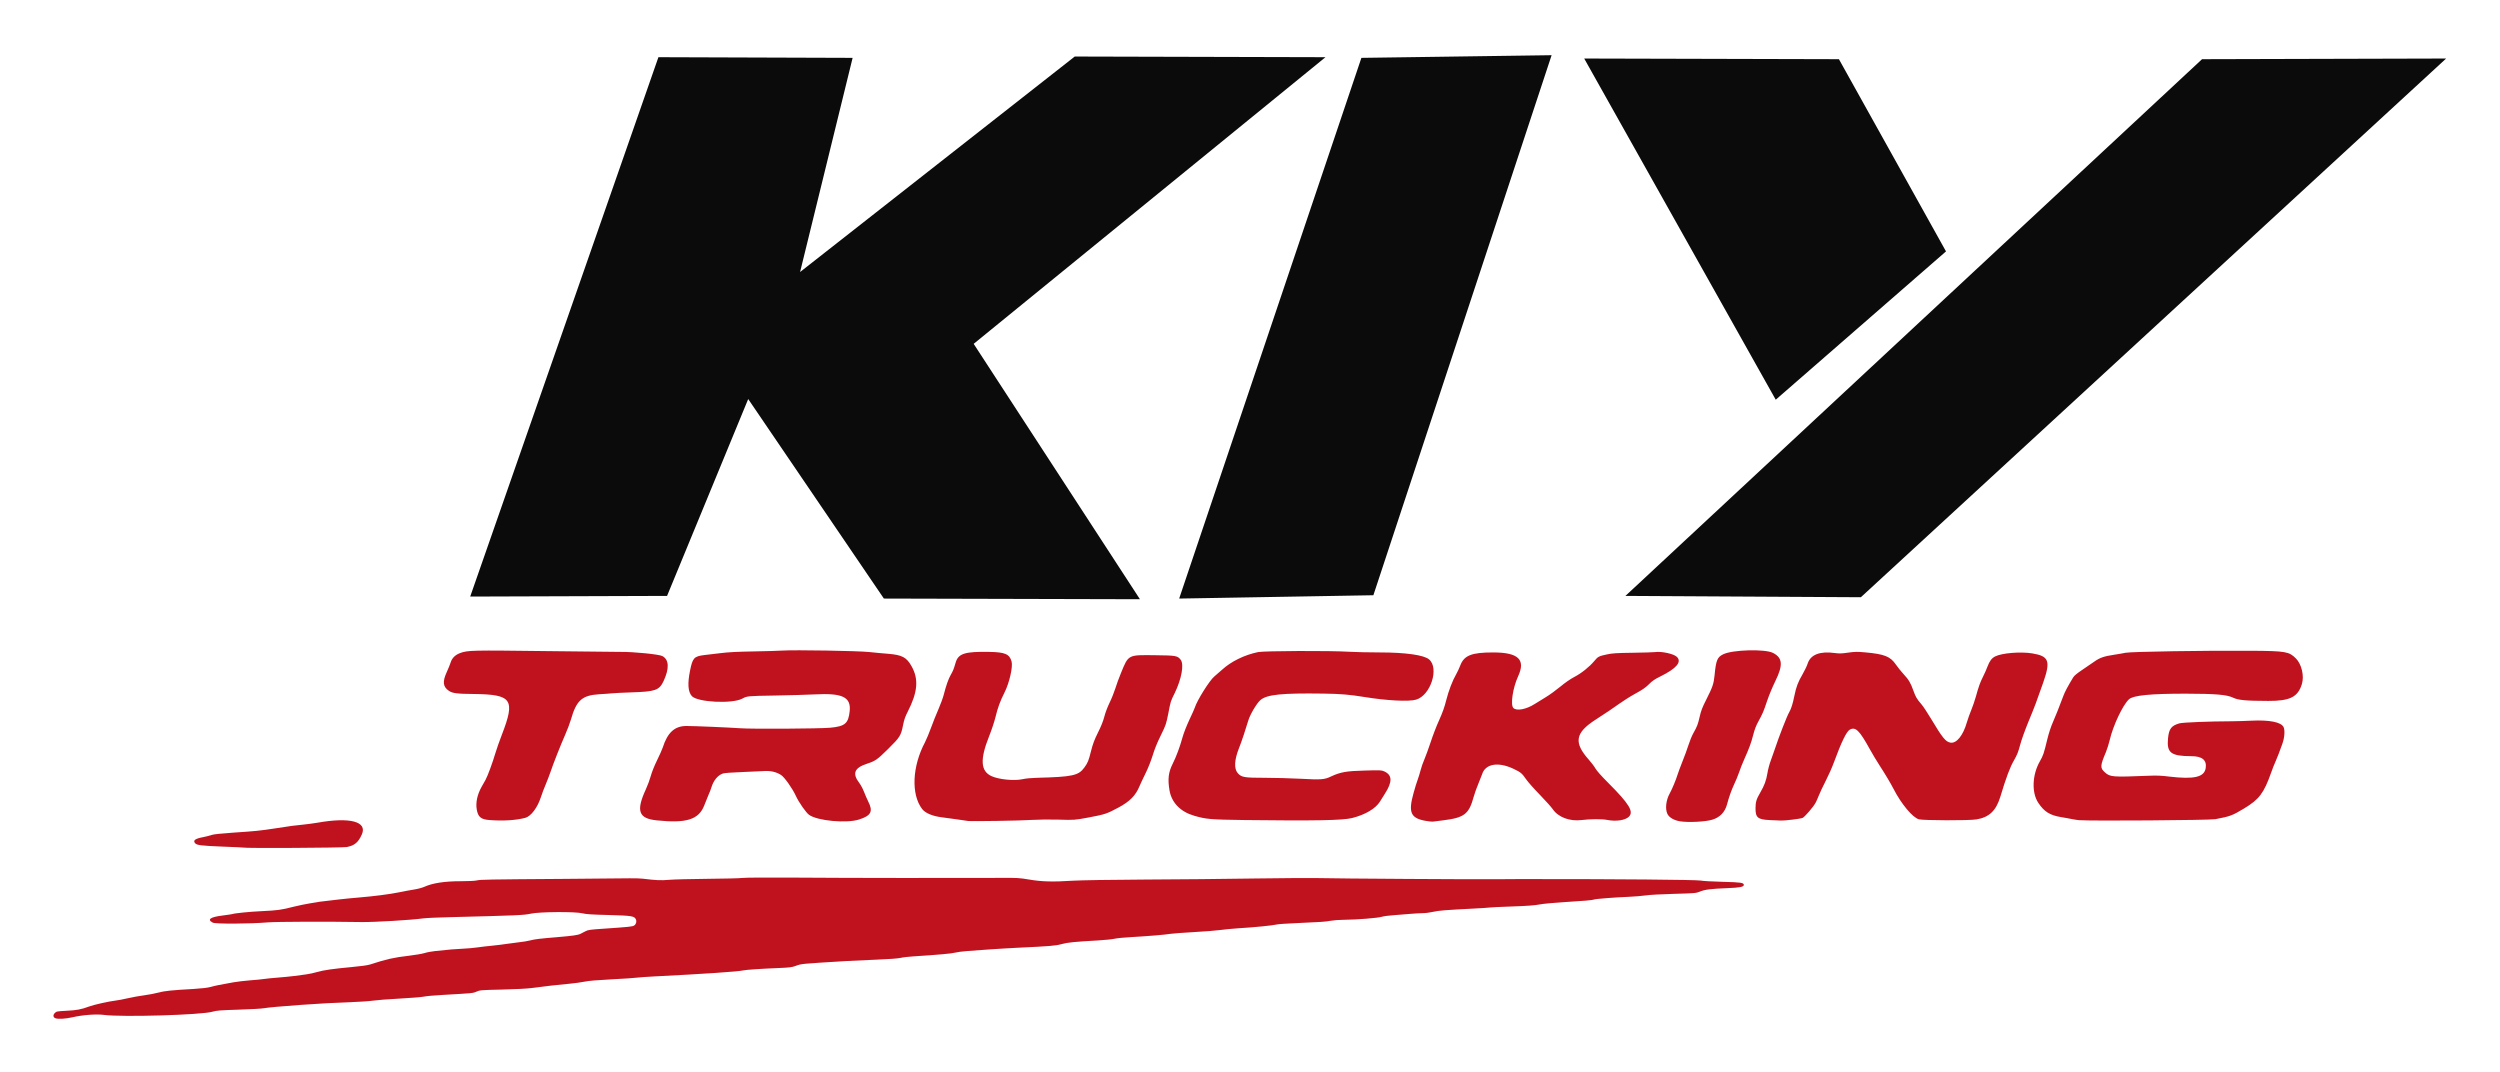
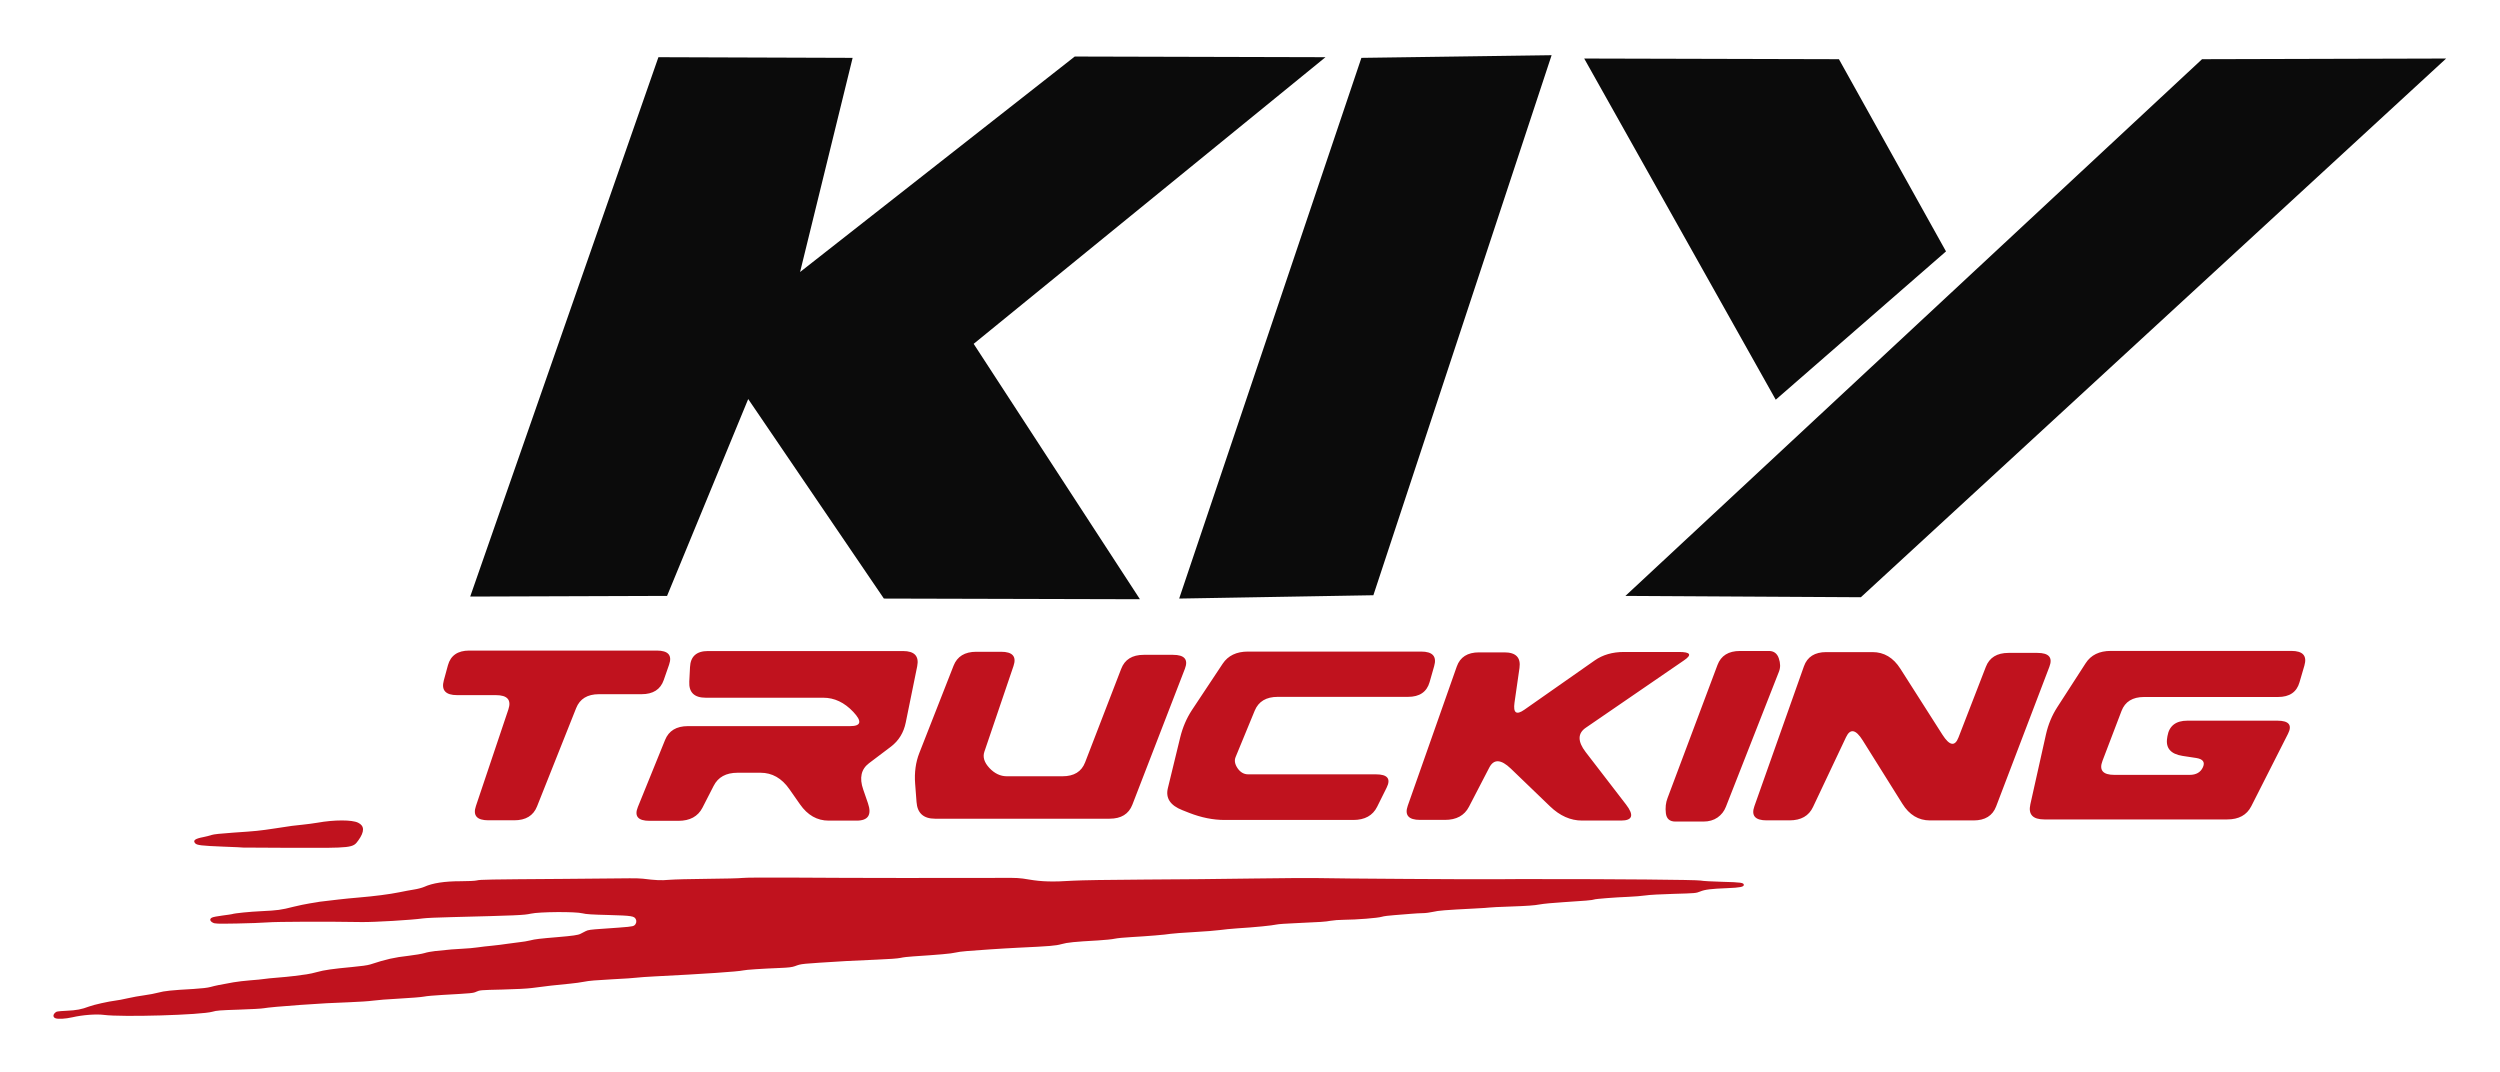
<svg xmlns="http://www.w3.org/2000/svg" viewBox="403 104 3759 1611" width="3759" height="1611">
  <g id="kiy">
    <path fill="#0B0B0B" fill-rule="evenodd" d="M2785.0,192.0L3073.0,705.0L3329.0,482.0L3168.0,193.0ZM4081.0,192.0L3714.0,193.0L2847.0,1000.0L3201.0,1002.0ZM2736.0,187.0L2450.0,191.0L2176.0,1004.0L2468.0,999.0ZM2396.0,190.0L2019.0,189.0L1606.0,513.0L1685.0,191.0L1393.0,190.0L1110.0,1001.0L1406.0,1000.0L1528.0,704.0L1732.0,1004.0L2117.0,1005.0L1867.0,621.0Z" />
  </g>
  <g id="trucking">
-     <path fill="#C0121E" fill-rule="evenodd" d="M486.3,1635.0C482.8,1633.6 482.4,1630.2 485.4,1627.2C487.8,1624.7 488.6,1624.6 502.9,1623.8C518.2,1623.1 525.4,1621.7 536.9,1617.4C543.9,1614.7 566.6,1609.7 576.5,1608.5C579.8,1608.2 588.1,1606.6 595.0,1605.0C601.9,1603.4 613.1,1601.4 620.0,1600.5C626.9,1599.6 636.3,1597.8 641.0,1596.5C649.8,1594.0 661.5,1592.8 694.0,1591.0C706.6,1590.2 714.9,1589.3 720.0,1587.9C727.3,1585.9 731.8,1585.0 754.0,1581.0C759.8,1580.0 771.2,1578.6 779.5,1578.0C787.8,1577.4 797.0,1576.5 800.0,1576.0C803.0,1575.5 811.9,1574.6 819.8,1574.0C827.7,1573.4 839.2,1572.3 845.3,1571.5C851.5,1570.6 859.9,1569.5 864.0,1569.0C868.1,1568.4 875.3,1566.9 880.0,1565.5C890.0,1562.6 903.6,1560.7 932.5,1558.0C945.8,1556.8 955.7,1555.4 959.5,1554.2C984.0,1546.2 995.5,1543.6 1017.5,1541.1C1026.8,1540.0 1037.5,1538.2 1041.1,1537.1C1044.7,1535.9 1052.0,1534.6 1057.3,1534.0C1080.1,1531.6 1086.2,1531.1 1098.5,1530.5C1105.7,1530.2 1115.8,1529.3 1121.0,1528.5C1126.2,1527.7 1135.9,1526.6 1142.5,1526.0C1149.1,1525.4 1159.9,1524.0 1166.5,1523.0C1173.1,1522.0 1181.7,1520.9 1185.5,1520.5C1189.3,1520.2 1196.0,1519.0 1200.2,1518.0C1207.4,1516.1 1214.6,1515.3 1242.0,1513.0C1264.2,1511.1 1272.2,1510.0 1275.8,1508.1C1277.8,1507.1 1281.4,1505.2 1283.6,1504.1C1287.1,1502.2 1291.0,1501.7 1309.1,1500.5C1349.5,1497.7 1353.9,1497.3 1356.5,1495.6C1359.5,1493.6 1360.6,1489.7 1359.1,1486.4C1356.8,1481.3 1353.2,1480.8 1318.0,1479.8C1292.8,1479.2 1284.0,1478.6 1279.0,1477.3C1268.4,1474.5 1214.0,1474.9 1201.0,1477.8C1191.0,1480.1 1180.1,1480.5 1081.6,1483.0C1062.4,1483.4 1043.3,1484.3 1039.1,1484.9C1022.5,1487.3 965.6,1490.7 946.5,1490.4C895.2,1489.5 818.5,1489.8 805.5,1490.9C777.8,1493.2 727.0,1493.4 723.0,1491.3C714.0,1486.6 718.9,1482.9 737.5,1480.6C744.7,1479.7 751.1,1478.7 751.8,1478.5C755.7,1477.1 779.0,1474.8 796.6,1474.0C820.0,1472.9 825.7,1472.2 844.3,1467.4C851.9,1465.5 862.7,1463.3 868.3,1462.4C873.9,1461.6 879.2,1460.7 880.0,1460.5C880.8,1460.2 885.3,1459.6 890.0,1459.1C894.7,1458.5 904.6,1457.4 912.0,1456.5C919.4,1455.6 933.1,1454.3 942.5,1453.5C965.3,1451.6 988.9,1448.6 1003.5,1445.6C1010.1,1444.2 1020.0,1442.4 1025.5,1441.5C1030.9,1440.7 1037.9,1438.8 1040.8,1437.5C1053.3,1431.8 1071.2,1429.0 1096.0,1429.0C1106.9,1429.0 1117.5,1428.5 1120.0,1427.8C1125.2,1426.5 1135.7,1426.3 1251.0,1425.5C1298.0,1425.1 1342.3,1424.7 1349.5,1424.6C1356.7,1424.5 1365.7,1424.7 1369.5,1425.2C1389.1,1427.6 1396.9,1428.0 1409.0,1426.9C1415.9,1426.3 1442.0,1425.6 1467.0,1425.4C1492.0,1425.2 1515.4,1424.6 1519.0,1424.1C1523.0,1423.5 1555.9,1423.3 1603.5,1423.6C1676.0,1424.2 1848.6,1424.3 1908.5,1424.0C1932.6,1423.8 1935.6,1424.0 1950.5,1426.5C1969.4,1429.7 1985.9,1430.2 2016.5,1428.2C2028.7,1427.5 2070.7,1426.8 2124.5,1426.5C2172.9,1426.3 2247.1,1425.6 2289.5,1424.9C2331.8,1424.3 2374.8,1424.0 2385.0,1424.3C2407.7,1425.0 2630.1,1426.4 2653.0,1426.0C2662.1,1425.9 2675.9,1425.8 2683.8,1425.8C2691.6,1425.8 2703.8,1425.8 2711.0,1425.8C2830.6,1425.7 2954.6,1426.8 2960.0,1428.0C2963.0,1428.7 2977.9,1429.5 2993.0,1429.9C3020.9,1430.6 3025.0,1431.2 3025.0,1434.6C3025.0,1437.5 3018.9,1438.7 3000.5,1439.4C2975.3,1440.4 2966.6,1441.5 2959.3,1444.5C2953.2,1447.0 2952.2,1447.1 2919.7,1448.0C2900.8,1448.5 2882.4,1449.5 2877.0,1450.4C2871.8,1451.2 2860.1,1452.1 2851.0,1452.5C2832.0,1453.2 2801.4,1455.6 2799.9,1456.5C2798.5,1457.4 2784.1,1458.7 2754.0,1460.5C2739.0,1461.4 2723.2,1462.9 2717.5,1464.0C2710.2,1465.4 2698.9,1466.2 2675.5,1467.0C2657.9,1467.6 2642.9,1468.3 2642.1,1468.6C2641.4,1468.8 2631.9,1469.5 2621.1,1470.0C2574.6,1472.4 2566.2,1473.1 2558.0,1475.0C2553.3,1476.1 2546.3,1477.0 2542.5,1477.0C2538.7,1477.0 2530.6,1477.5 2524.6,1478.0C2518.7,1478.6 2507.4,1479.5 2499.6,1480.0C2491.9,1480.5 2483.2,1481.6 2480.5,1482.5C2474.9,1484.3 2442.7,1486.9 2423.5,1487.0C2416.9,1487.0 2407.9,1487.7 2403.5,1488.5C2395.2,1490.0 2390.7,1490.3 2350.5,1492.1C2337.3,1492.6 2324.7,1493.5 2322.5,1494.1C2316.1,1495.6 2289.4,1498.3 2262.9,1499.9C2254.3,1500.5 2242.8,1501.6 2237.4,1502.4C2232.0,1503.2 2214.2,1504.6 2198.0,1505.5C2181.8,1506.4 2166.0,1507.6 2163.0,1508.1C2155.9,1509.4 2127.6,1511.7 2104.3,1513.0C2094.3,1513.5 2083.1,1514.6 2079.3,1515.4C2075.6,1516.3 2064.4,1517.4 2054.5,1518.0C2018.6,1520.0 2007.7,1521.1 1999.0,1523.6C1990.3,1526.0 1982.6,1526.7 1933.5,1529.0C1922.5,1529.5 1903.6,1530.7 1891.5,1531.5C1879.4,1532.4 1863.9,1533.5 1857.0,1534.0C1850.1,1534.5 1842.0,1535.6 1839.0,1536.4C1834.1,1537.8 1813.7,1539.6 1776.5,1542.0C1769.3,1542.4 1760.6,1543.4 1757.0,1544.3C1752.9,1545.2 1739.8,1546.2 1721.5,1546.9C1705.5,1547.5 1685.1,1548.5 1676.0,1549.0C1604.6,1553.4 1608.8,1552.9 1598.0,1556.8C1593.8,1558.3 1588.7,1558.9 1576.5,1559.4C1548.7,1560.5 1524.6,1562.1 1520.5,1563.1C1513.0,1564.9 1461.4,1568.4 1387.5,1572.1C1375.4,1572.7 1363.2,1573.6 1360.5,1574.0C1357.8,1574.5 1340.9,1575.6 1323.0,1576.5C1300.3,1577.7 1287.8,1578.7 1281.5,1580.1C1276.5,1581.1 1267.1,1582.4 1260.5,1583.0C1245.5,1584.3 1217.0,1587.5 1202.5,1589.6C1195.6,1590.5 1178.9,1591.4 1158.0,1591.9C1126.1,1592.6 1124.3,1592.8 1119.5,1595.0C1114.2,1597.4 1113.9,1597.4 1068.0,1600.0C1056.7,1600.6 1044.3,1601.7 1040.4,1602.5C1036.5,1603.3 1019.9,1604.6 1003.4,1605.5C987.0,1606.3 969.0,1607.8 963.5,1608.6C958.0,1609.4 941.8,1610.5 927.5,1611.0C902.9,1611.9 886.9,1612.7 854.5,1615.0C827.5,1616.9 804.5,1619.0 799.5,1620.0C796.8,1620.6 779.9,1621.5 762.0,1622.1C734.0,1623.0 728.5,1623.4 722.5,1625.2C706.0,1630.1 586.7,1633.6 559.3,1630.0C547.9,1628.5 527.4,1630.0 511.8,1633.6C501.1,1636.0 490.3,1636.6 486.3,1635.0ZM768.7,1378.4C768.6,1378.2 755.0,1377.6 738.5,1377.0C706.1,1375.7 699.1,1374.9 696.5,1372.0C692.6,1367.7 696.2,1365.0 709.0,1362.6C713.1,1361.8 718.5,1360.4 721.0,1359.5C724.1,1358.4 734.4,1357.3 754.5,1355.9C787.4,1353.7 792.9,1353.2 816.5,1349.6C841.6,1345.7 845.4,1345.2 858.0,1344.0C864.3,1343.4 874.5,1342.0 880.5,1341.0C929.5,1332.3 955.8,1339.4 947.0,1358.8C941.6,1370.8 936.1,1375.3 924.4,1377.6C917.6,1378.8 769.9,1379.6 768.7,1378.4ZM2547.0,1338.3C2524.1,1334.4 2520.2,1325.8 2528.4,1296.5C2530.5,1288.8 2533.3,1279.7 2534.6,1276.4C2535.9,1273.0 2537.8,1266.6 2539.0,1262.1C2540.1,1257.6 2542.7,1250.3 2544.7,1245.8C2546.7,1241.2 2550.9,1229.6 2554.1,1220.0C2557.2,1210.4 2563.0,1195.3 2567.0,1186.6C2572.1,1175.2 2575.1,1166.8 2577.5,1157.0C2581.1,1142.7 2587.0,1127.3 2592.4,1118.0C2594.2,1115.0 2596.9,1109.1 2598.5,1105.0C2604.3,1089.4 2615.4,1085.0 2648.4,1085.0C2686.3,1085.1 2697.3,1095.8 2685.5,1121.2C2677.7,1138.2 2673.8,1163.9 2678.5,1168.5C2683.4,1173.4 2697.8,1170.7 2710.8,1162.4C2714.5,1160.0 2722.0,1155.4 2727.5,1152.1C2733.0,1148.8 2742.6,1141.8 2748.9,1136.6C2756.1,1130.6 2763.9,1125.2 2769.9,1122.0C2780.9,1116.3 2792.7,1106.8 2800.1,1098.0C2805.8,1091.1 2806.9,1090.6 2819.5,1087.9C2826.9,1086.3 2833.7,1085.8 2857.8,1085.5C2873.9,1085.3 2888.9,1084.8 2891.3,1084.5C2901.1,1083.0 2919.8,1087.1 2924.4,1091.7C2932.1,1099.3 2923.7,1109.2 2899.5,1121.1C2890.8,1125.4 2887.3,1127.8 2882.4,1132.8C2877.7,1137.5 2873.1,1140.8 2862.9,1146.4C2855.5,1150.4 2844.5,1157.3 2838.5,1161.6C2827.7,1169.3 2819.6,1174.8 2801.5,1186.5C2771.3,1206.1 2769.0,1220.7 2792.2,1246.6C2795.9,1250.8 2800.3,1256.6 2801.9,1259.5C2803.8,1262.9 2811.2,1271.2 2821.2,1281.2C2852.8,1312.8 2859.8,1324.4 2852.2,1332.0C2846.7,1337.4 2832.9,1339.5 2819.4,1336.8C2811.8,1335.3 2793.7,1335.4 2781.2,1337.0C2763.1,1339.3 2745.7,1332.7 2737.6,1320.5C2735.6,1317.6 2726.9,1307.9 2718.3,1299.0C2709.6,1290.1 2700.3,1279.6 2697.5,1275.5C2691.5,1266.7 2689.5,1265.1 2678.5,1259.9C2655.4,1249.0 2636.2,1252.5 2631.4,1268.4C2631.1,1269.5 2628.6,1275.7 2626.0,1282.0C2623.3,1288.3 2620.2,1297.1 2619.0,1301.5C2611.7,1328.3 2605.0,1333.5 2572.5,1337.5C2565.3,1338.3 2558.6,1339.2 2557.5,1339.4C2556.4,1339.6 2551.7,1339.1 2547.0,1338.3ZM2929.0,1338.9C2920.0,1337.4 2912.9,1333.3 2910.2,1328.0C2906.5,1320.5 2907.9,1307.2 2913.6,1297.0C2917.0,1291.0 2923.3,1275.8 2925.4,1268.7C2926.3,1265.6 2929.6,1256.9 2932.6,1249.3C2935.7,1241.7 2939.8,1230.5 2941.7,1224.5C2943.6,1218.5 2946.8,1210.6 2948.8,1207.0C2955.0,1195.9 2955.9,1193.5 2958.6,1181.8C2960.7,1172.6 2962.5,1167.8 2968.7,1155.6C2978.2,1136.8 2979.7,1132.2 2981.0,1119.6C2983.2,1096.6 2985.1,1092.0 2994.2,1087.7C3008.2,1080.9 3056.8,1079.6 3068.8,1085.7C3083.4,1093.0 3084.3,1104.0 3072.3,1128.3C3068.2,1136.6 3062.7,1149.9 3060.0,1157.9C3054.6,1174.1 3053.5,1176.7 3046.7,1189.1C3043.4,1195.1 3041.1,1201.2 3039.1,1209.1C3036.0,1221.2 3033.1,1229.0 3025.5,1246.0C3022.9,1251.8 3019.5,1260.3 3018.0,1265.0C3016.4,1269.7 3013.1,1277.8 3010.6,1283.0C3006.4,1292.0 3003.0,1301.4 2999.6,1314.0C2996.5,1325.3 2988.8,1333.2 2977.5,1336.5C2967.1,1339.7 2941.4,1340.9 2929.0,1338.9ZM1390.5,1337.5C1363.0,1334.7 1359.1,1323.4 1374.1,1290.8C1376.8,1285.0 1380.1,1276.0 1381.5,1270.8C1383.0,1265.2 1386.7,1255.9 1390.8,1247.5C1394.6,1239.8 1398.5,1231.0 1399.5,1228.0C1406.7,1205.4 1417.5,1195.6 1435.0,1195.6C1448.0,1195.6 1498.6,1197.8 1516.0,1199.0C1533.6,1200.3 1634.9,1199.7 1651.5,1198.2C1673.7,1196.1 1678.7,1191.8 1680.6,1173.0C1682.7,1152.0 1669.5,1145.8 1627.8,1148.1C1617.7,1148.6 1590.8,1149.4 1568.0,1149.8C1526.5,1150.5 1526.5,1150.5 1519.0,1154.5C1503.6,1162.6 1451.4,1159.9 1443.2,1150.6C1437.4,1144.0 1436.6,1131.7 1440.6,1112.1C1444.4,1093.3 1446.6,1090.9 1461.6,1089.0C1465.9,1088.5 1476.9,1087.2 1486.0,1086.1C1498.0,1084.6 1511.6,1083.9 1535.5,1083.5C1553.7,1083.2 1573.5,1082.6 1579.5,1082.2C1597.4,1081.0 1693.2,1082.6 1710.0,1084.4C1718.0,1085.3 1730.6,1086.4 1738.0,1087.0C1759.4,1088.7 1766.1,1092.3 1773.6,1105.7C1784.6,1125.2 1782.9,1144.6 1767.9,1174.0C1764.2,1181.2 1762.5,1186.0 1760.9,1193.9C1757.8,1210.0 1756.3,1212.4 1738.3,1230.2C1721.7,1246.5 1719.4,1248.1 1706.4,1252.4C1687.6,1258.6 1684.2,1267.0 1694.9,1281.1C1697.2,1284.0 1700.4,1290.1 1702.1,1294.5C1703.8,1298.9 1706.6,1305.4 1708.4,1309.0C1716.1,1324.1 1712.9,1330.4 1694.7,1336.2C1675.9,1342.3 1631.8,1338.2 1619.4,1329.1C1615.0,1326.0 1603.9,1310.0 1599.8,1301.0C1594.6,1289.6 1582.6,1272.6 1577.3,1269.2C1570.1,1264.6 1561.4,1262.6 1551.0,1263.4C1546.3,1263.7 1531.5,1264.4 1518.0,1264.9C1503.5,1265.4 1492.1,1266.3 1490.0,1267.0C1482.1,1269.8 1475.8,1277.5 1472.5,1288.4C1471.7,1291.1 1469.7,1296.3 1468.0,1299.9C1466.4,1303.5 1463.7,1310.2 1462.0,1314.8C1453.8,1336.3 1435.3,1342.2 1390.5,1337.5ZM1858.5,1338.4C1856.8,1338.2 1849.4,1337.1 1842.0,1336.0C1834.6,1335.0 1824.6,1333.6 1819.9,1333.0C1805.0,1331.2 1794.0,1326.6 1789.2,1320.0C1772.7,1297.8 1774.7,1256.0 1793.9,1219.9C1796.0,1215.8 1800.1,1206.0 1803.0,1198.0C1805.9,1190.0 1810.8,1177.7 1814.0,1170.5C1817.1,1163.3 1820.7,1153.7 1821.9,1149.0C1825.7,1134.3 1829.1,1124.7 1832.4,1119.0C1836.0,1112.7 1837.0,1110.3 1839.9,1100.3C1843.9,1086.6 1853.7,1083.5 1890.7,1084.2C1914.2,1084.6 1920.9,1087.5 1924.0,1098.6C1926.2,1106.5 1920.8,1130.4 1913.5,1145.0C1906.7,1158.5 1903.2,1168.1 1899.9,1181.9C1898.2,1188.9 1893.9,1201.9 1890.0,1211.6C1876.4,1245.8 1877.4,1263.3 1893.6,1270.9C1904.4,1276.0 1927.8,1278.4 1940.4,1275.6C1945.0,1274.5 1953.9,1273.7 1962.3,1273.5C2015.6,1272.1 2024.6,1270.2 2033.4,1258.1C2038.6,1250.9 2039.9,1247.8 2043.5,1233.2C2046.3,1222.3 2048.4,1216.6 2053.9,1205.5C2058.6,1196.2 2061.8,1188.1 2063.5,1181.5C2064.9,1175.8 2068.4,1166.7 2071.4,1160.5C2074.4,1154.5 2078.2,1144.8 2080.0,1139.2C2081.7,1133.5 2085.6,1122.9 2088.6,1115.7C2100.0,1088.0 2098.6,1088.7 2140.4,1089.2C2171.3,1089.5 2173.8,1090.0 2178.4,1096.2C2183.5,1103.2 2179.6,1124.6 2169.6,1145.5C2162.8,1159.4 2163.4,1157.5 2159.6,1177.1C2156.4,1193.0 2156.0,1194.2 2148.2,1210.1C2142.8,1221.0 2138.8,1231.0 2136.1,1240.0C2133.5,1248.3 2129.4,1258.8 2125.1,1267.5C2121.3,1275.2 2117.4,1283.5 2116.4,1286.0C2110.7,1300.0 2101.9,1309.0 2084.8,1318.2C2067.3,1327.6 2064.5,1328.5 2040.2,1333.1C2018.5,1337.1 2018.5,1337.1 1995.0,1336.4C1981.2,1336.0 1964.7,1336.2 1955.0,1336.8C1937.9,1338.0 1863.8,1339.1 1858.5,1338.4ZM1138.7,1337.0C1126.2,1336.0 1121.9,1332.5 1119.9,1321.5C1118.0,1311.0 1120.5,1299.0 1127.1,1287.1C1128.9,1284.0 1131.5,1279.2 1133.1,1276.5C1136.3,1270.7 1143.9,1250.0 1148.1,1235.7C1149.7,1230.3 1153.9,1218.2 1157.5,1209.0C1178.1,1155.7 1173.0,1148.2 1116.0,1147.5C1090.1,1147.3 1083.3,1146.4 1077.9,1142.7C1068.9,1136.6 1068.1,1128.9 1074.8,1114.4C1077.1,1109.3 1079.7,1102.9 1080.6,1100.1C1082.5,1093.7 1087.4,1088.7 1094.7,1086.0C1106.2,1081.7 1112.1,1081.6 1225.0,1083.0C1283.6,1083.7 1334.0,1084.3 1337.0,1084.2C1355.4,1084.0 1393.8,1087.8 1398.8,1090.4C1409.1,1095.7 1409.7,1109.3 1400.5,1128.6C1394.1,1141.8 1388.3,1143.9 1353.5,1145.0C1339.8,1145.5 1326.0,1146.1 1323.0,1146.5C1320.0,1146.8 1311.2,1147.5 1303.5,1147.9C1278.1,1149.5 1269.6,1157.2 1261.4,1186.0C1259.9,1191.2 1256.0,1201.6 1252.7,1209.0C1245.6,1225.1 1235.0,1252.0 1230.8,1264.5C1229.1,1269.5 1225.8,1278.0 1223.5,1283.5C1221.1,1289.0 1218.0,1297.3 1216.5,1302.0C1211.1,1318.6 1201.3,1331.6 1192.5,1333.8C1178.1,1337.5 1158.8,1338.6 1138.7,1337.0ZM2273.0,1337.0C2223.0,1336.3 2216.5,1335.8 2198.4,1330.5C2178.0,1324.6 2164.7,1310.9 2161.5,1292.6C2158.6,1275.5 2159.8,1265.3 2166.2,1252.5C2171.4,1242.3 2177.1,1227.0 2181.0,1212.8C2182.8,1206.2 2187.1,1195.4 2191.4,1186.1C2195.5,1177.5 2199.1,1169.4 2199.5,1168.0C2202.7,1157.4 2221.7,1127.0 2228.8,1121.2C2231.3,1119.2 2236.6,1114.5 2240.6,1110.9C2254.2,1098.5 2274.0,1088.8 2294.5,1084.5C2303.7,1082.6 2403.2,1082.2 2432.1,1084.0C2440.6,1084.5 2461.0,1085.0 2477.5,1085.0C2516.6,1085.0 2544.0,1088.9 2551.8,1095.5C2567.3,1108.6 2554.0,1149.7 2532.2,1156.0C2521.2,1159.2 2488.3,1157.5 2454.5,1152.0C2432.4,1148.4 2418.3,1147.2 2393.0,1146.9C2329.9,1146.0 2307.9,1148.3 2298.2,1156.6C2292.7,1161.3 2282.5,1178.4 2279.9,1187.5C2275.9,1201.0 2269.7,1219.6 2265.8,1229.3C2258.9,1246.8 2258.3,1259.9 2264.1,1266.5C2269.6,1272.8 2273.8,1273.5 2305.0,1273.5C2320.1,1273.5 2343.8,1274.2 2357.5,1274.9C2389.6,1276.6 2394.3,1276.3 2404.1,1271.6C2418.4,1264.9 2427.3,1263.3 2455.2,1262.6C2478.3,1261.9 2480.2,1262.0 2484.2,1263.8C2496.5,1269.3 2496.9,1279.3 2485.4,1297.3C2482.7,1301.5 2479.4,1306.8 2478.0,1309.1C2471.5,1319.7 2456.1,1328.9 2436.0,1334.0C2421.9,1337.5 2380.1,1338.3 2273.0,1337.0ZM3064.5,1337.1C3045.9,1336.3 3042.5,1333.4 3042.6,1319.0C3042.7,1309.8 3043.9,1305.7 3049.6,1295.9C3056.0,1284.9 3058.7,1277.6 3060.5,1266.6C3061.3,1261.2 3063.6,1252.7 3065.5,1247.7C3067.3,1242.6 3070.0,1235.1 3071.4,1231.0C3077.8,1211.6 3089.9,1180.6 3093.2,1175.0C3096.2,1169.8 3098.6,1162.4 3101.0,1150.3C3103.8,1136.6 3106.6,1129.3 3113.4,1117.7C3116.3,1112.7 3119.8,1105.5 3121.0,1101.8C3125.3,1088.3 3139.3,1082.8 3161.9,1085.9C3168.7,1086.8 3172.2,1086.7 3181.8,1085.3C3192.0,1083.9 3195.2,1083.8 3207.5,1084.9C3236.3,1087.5 3245.2,1091.0 3253.4,1102.9C3256.2,1107.0 3261.5,1113.6 3265.1,1117.5C3273.1,1126.1 3275.7,1130.6 3280.0,1142.5C3283.5,1152.2 3284.9,1154.6 3292.1,1163.0C3294.7,1166.0 3300.9,1175.4 3306.0,1183.9C3323.8,1213.6 3328.3,1219.2 3335.6,1220.6C3344.7,1222.3 3354.7,1210.0 3360.4,1190.1C3361.9,1184.9 3364.9,1176.6 3367.0,1171.6C3369.1,1166.6 3372.2,1157.5 3373.9,1151.5C3378.0,1136.5 3380.4,1129.8 3384.9,1121.0C3387.0,1116.9 3389.9,1110.2 3391.4,1106.2C3394.6,1097.8 3397.7,1093.7 3402.9,1091.0C3413.0,1085.9 3440.9,1083.6 3458.5,1086.4C3483.9,1090.6 3486.6,1097.6 3475.1,1130.5C3464.8,1160.0 3462.7,1165.6 3453.1,1188.8C3447.8,1201.7 3442.4,1216.7 3440.4,1224.3C3437.6,1235.0 3435.8,1239.3 3431.1,1247.5C3425.4,1257.1 3419.2,1273.7 3410.7,1302.0C3404.2,1323.2 3393.8,1333.0 3374.5,1336.1C3363.4,1337.9 3294.7,1337.7 3288.2,1335.9C3278.8,1333.3 3261.6,1312.6 3250.3,1290.5C3246.0,1282.1 3237.8,1268.3 3228.6,1254.1C3224.8,1248.3 3218.4,1237.6 3214.3,1230.2C3198.8,1202.1 3193.0,1196.5 3184.5,1201.0C3179.5,1203.7 3172.1,1218.7 3160.2,1251.0C3157.7,1257.9 3152.3,1270.0 3148.2,1278.0C3144.1,1286.0 3139.5,1295.8 3137.9,1299.8C3136.3,1303.9 3134.1,1308.9 3133.0,1310.9C3130.0,1316.8 3116.5,1332.5 3113.4,1333.8C3110.1,1335.2 3086.3,1338.1 3081.0,1337.8C3079.1,1337.7 3071.7,1337.4 3064.5,1337.1ZM3529.0,1337.2C3527.1,1337.1 3522.1,1336.3 3518.0,1335.5C3513.9,1334.6 3506.7,1333.4 3502.0,1332.6C3485.1,1329.8 3476.6,1324.5 3467.7,1311.0C3457.6,1295.8 3458.6,1269.1 3470.0,1249.0C3475.2,1239.9 3476.1,1237.3 3481.4,1215.3C3483.6,1206.3 3486.7,1196.7 3490.0,1189.3C3494.6,1178.7 3498.2,1169.6 3505.6,1150.0C3507.7,1144.3 3512.2,1135.8 3520.2,1122.6C3521.8,1119.9 3526.0,1116.5 3534.0,1111.1C3540.3,1106.9 3548.6,1101.3 3552.3,1098.6C3560.2,1093.0 3566.7,1090.7 3581.7,1088.5C3587.6,1087.6 3595.4,1086.3 3599.0,1085.5C3607.1,1083.8 3721.6,1082.0 3788.6,1082.5C3840.0,1082.9 3844.7,1083.7 3855.1,1094.0C3863.7,1102.6 3867.9,1120.4 3864.1,1132.6C3858.1,1152.1 3846.2,1158.0 3813.5,1157.9C3779.7,1157.8 3768.6,1156.8 3760.6,1153.0C3751.3,1148.5 3734.6,1147.1 3689.4,1147.0C3636.5,1147.0 3610.6,1149.5 3604.2,1155.4C3594.9,1163.8 3580.0,1195.4 3575.1,1217.0C3573.9,1222.2 3571.3,1230.3 3569.4,1235.0C3560.7,1255.6 3560.6,1258.7 3567.8,1265.2C3575.8,1272.4 3578.6,1272.6 3634.4,1270.4C3645.8,1269.9 3653.1,1270.2 3664.9,1271.7C3702.2,1276.1 3717.5,1272.5 3719.5,1258.8C3721.3,1246.9 3714.2,1241.0 3698.1,1241.0C3666.9,1240.9 3660.6,1236.0 3662.9,1213.6C3664.3,1199.7 3668.0,1195.0 3680.1,1191.6C3685.3,1190.2 3725.1,1188.6 3759.0,1188.5C3765.9,1188.4 3779.2,1188.1 3788.5,1187.6C3815.3,1186.3 3832.8,1189.8 3836.5,1197.1C3838.9,1201.7 3838.1,1213.3 3834.7,1222.5C3833.3,1226.3 3830.8,1233.2 3829.1,1237.7C3827.4,1242.2 3825.2,1247.6 3824.2,1249.7C3823.1,1251.8 3820.3,1258.9 3818.0,1265.4C3807.0,1296.6 3799.9,1306.0 3776.9,1319.8C3759.2,1330.4 3756.2,1331.5 3734.0,1335.7C3725.4,1337.3 3546.6,1338.6 3529.0,1337.2Z" />
+     <path fill="#C0121E" fill-rule="evenodd" d="M3484.4,1106.7Q3492.5,1085.7 3466.5,1085.7L3423.0,1085.7Q3397.0,1085.7 3388.9,1106.7L3347.8,1212.8Q3339.7,1233.8 3323.7,1208.8L3260.4,1109.5Q3244.5,1084.5 3218.5,1084.5L3149.0,1084.5Q3123.0,1084.5 3115.4,1105.8L3040.9,1316.2Q3033.3,1337.5 3059.3,1337.5L3093.7,1337.5Q3119.7,1337.5 3129.1,1317.3L3178.7,1212.4Q3188.2,1192.3 3203.8,1217.3L3263.4,1312.5Q3279.0,1337.6 3305.0,1337.6L3370.4,1337.6Q3396.4,1337.6 3404.4,1316.5ZM2935.1,1096.9Q2953.6,1084.3 2927.6,1084.3L2844.9,1084.3Q2818.9,1084.3 2800.7,1097.1L2695.1,1171.1Q2676.9,1183.9 2680.2,1160.5L2687.7,1108.3Q2691.0,1084.9 2665.0,1084.9L2626.9,1084.9Q2600.9,1084.9 2593.4,1106.2L2519.7,1315.5Q2512.2,1336.8 2538.2,1336.8L2575.5,1336.8Q2601.5,1336.8 2611.7,1317.1L2642.3,1258.1Q2652.5,1238.4 2674.7,1259.7L2733.6,1316.4Q2755.8,1337.8 2781.8,1337.8L2840.4,1337.8Q2866.4,1337.8 2848.0,1313.8L2787.2,1234.8Q2768.9,1210.9 2787.3,1198.3ZM1781.1,1309.9Q1782.9,1335.0 1808.9,1335.0L2071.4,1335.0Q2097.4,1335.0 2105.6,1314.0L2184.6,1109.6Q2192.7,1088.6 2166.7,1088.6L2122.8,1088.6Q2096.8,1088.6 2088.8,1109.7L2034.6,1250.2Q2026.6,1271.2 2000.6,1271.2L1916.9,1271.2Q1902.4,1271.2 1890.7,1258.8L1890.7,1258.8Q1879.0,1246.3 1883.1,1234.3L1926.9,1105.4Q1934.2,1084.0 1908.2,1084.0L1871.0,1084.0Q1845.0,1084.0 1836.8,1104.9L1785.3,1236.2Q1777.1,1257.1 1779.0,1282.3ZM3867.9,1104.7Q3874.3,1082.7 3848.3,1082.7L3576.9,1082.7Q3550.9,1082.7 3539.0,1101.2L3496.4,1167.2Q3484.4,1185.7 3479.3,1208.3L3455.8,1313.5Q3450.8,1336.1 3476.8,1336.1L3751.9,1336.1Q3777.9,1336.1 3788.0,1316.3L3843.2,1207.4Q3853.3,1187.6 3827.3,1187.6L3692.0,1187.6Q3666.0,1187.6 3662.0,1210.7L3661.6,1213.3Q3657.7,1236.4 3684.8,1240.6L3705.2,1243.7Q3720.5,1246.1 3715.3,1257.6L3715.3,1257.6Q3710.1,1269.1 3695.3,1269.1L3582.2,1269.1Q3556.2,1269.1 3564.3,1248.0L3592.9,1173.0Q3600.9,1152.0 3626.9,1152.0L3828.2,1152.0Q3854.2,1152.0 3860.5,1130.0ZM3077.6,1093.8Q3073.8,1082.8 3062.8,1082.8L3019.3,1082.8Q2993.3,1082.8 2985.4,1103.9L2910.3,1304.0Q2906.3,1314.3 2907.8,1326.8L2907.8,1326.8Q2909.3,1339.3 2922.1,1339.3L2964.2,1339.3Q2976.7,1339.3 2985.5,1333.2L2985.5,1333.2Q2994.2,1327.1 2998.1,1317.0L3077.9,1113.7Q3081.4,1104.8 3077.6,1093.8ZM2559.4,1105.6Q2565.8,1083.7 2539.8,1083.7L2279.5,1083.7Q2253.5,1083.7 2241.4,1102.0L2195.1,1171.8Q2183.1,1190.2 2177.6,1212.6L2159.0,1289.1Q2153.5,1311.5 2180.9,1322.2L2191.0,1326.2Q2218.4,1336.9 2244.4,1336.9L2437.8,1336.9Q2463.8,1336.9 2473.7,1317.0L2488.0,1288.2Q2497.9,1268.3 2471.9,1268.3L2279.8,1268.3Q2270.1,1268.3 2263.8,1259.1L2263.8,1259.1Q2257.6,1249.9 2260.9,1242.2L2289.6,1172.5Q2298.2,1151.8 2324.2,1151.8L2520.1,1151.8Q2546.1,1151.8 2552.5,1129.8ZM1782.1,1105.8Q1786.7,1082.9 1760.7,1082.9L1467.6,1082.9Q1441.6,1082.9 1440.5,1107.1L1439.4,1128.9Q1438.2,1153.1 1464.2,1153.1L1641.0,1153.1Q1665.9,1153.1 1686.0,1174.4L1686.0,1174.4Q1706.2,1195.8 1681.3,1195.8L1437.4,1195.8Q1411.4,1195.8 1403.0,1216.6L1362.1,1317.4Q1353.6,1338.2 1379.6,1338.2L1423.0,1338.2Q1449.0,1338.2 1459.2,1318.5L1476.0,1285.7Q1486.0,1265.9 1512.0,1265.9L1546.6,1265.9Q1572.6,1265.9 1589.8,1290.4L1605.9,1313.4Q1623.0,1337.9 1649.0,1337.9L1691.0,1337.9Q1717.0,1337.9 1708.1,1311.9L1700.9,1291.0Q1691.9,1265.0 1709.6,1251.6L1742.7,1226.6Q1760.3,1213.1 1764.9,1190.3ZM1118.6,1315.9Q1111.3,1337.4 1137.3,1337.4L1176.2,1337.4Q1202.2,1337.4 1210.5,1316.5L1269.3,1168.7Q1277.6,1147.8 1303.6,1147.8L1367.6,1147.8Q1393.6,1147.8 1401.0,1126.5L1409.0,1103.5Q1416.5,1082.2 1390.5,1082.2L1108.6,1082.2Q1082.6,1082.2 1076.5,1104.3L1070.3,1127.1Q1064.3,1149.2 1090.3,1149.2L1148.6,1149.2Q1174.6,1149.2 1167.4,1170.7ZM486.3,1635.0C482.8,1633.6 482.4,1630.2 485.4,1627.2C487.8,1624.7 488.6,1624.6 502.9,1623.8C518.2,1623.1 525.4,1621.7 536.9,1617.4C543.9,1614.7 566.6,1609.7 576.5,1608.5C579.8,1608.2 588.1,1606.6 595.0,1605.0C601.9,1603.4 613.1,1601.4 620.0,1600.5C626.9,1599.6 636.3,1597.8 641.0,1596.5C649.8,1594.0 661.5,1592.8 694.0,1591.0C706.6,1590.2 714.9,1589.3 720.0,1587.9C727.3,1585.9 731.8,1585.0 754.0,1581.0C759.8,1580.0 771.2,1578.6 779.5,1578.0C787.8,1577.4 797.0,1576.5 800.0,1576.0C803.0,1575.5 811.9,1574.6 819.8,1574.0C827.7,1573.4 839.2,1572.3 845.3,1571.5C851.5,1570.6 859.9,1569.5 864.0,1569.0C868.1,1568.4 875.3,1566.9 880.0,1565.5C890.0,1562.6 903.6,1560.7 932.5,1558.0C945.8,1556.8 955.7,1555.4 959.5,1554.2C984.0,1546.2 995.5,1543.6 1017.5,1541.1C1026.8,1540.0 1037.5,1538.2 1041.1,1537.1C1044.7,1535.9 1052.0,1534.6 1057.3,1534.0C1080.1,1531.6 1086.2,1531.1 1098.5,1530.5C1105.7,1530.2 1115.8,1529.3 1121.0,1528.5C1126.2,1527.7 1135.9,1526.6 1142.5,1526.0C1149.1,1525.4 1159.9,1524.0 1166.5,1523.0C1173.1,1522.0 1181.7,1520.9 1185.5,1520.5C1189.3,1520.2 1196.0,1519.0 1200.2,1518.0C1207.4,1516.1 1214.6,1515.3 1242.0,1513.0C1264.2,1511.1 1272.2,1510.0 1275.8,1508.1C1277.8,1507.1 1281.4,1505.2 1283.6,1504.1C1287.1,1502.2 1291.0,1501.7 1309.1,1500.5C1349.5,1497.7 1353.9,1497.3 1356.5,1495.6C1359.5,1493.6 1360.6,1489.7 1359.1,1486.4C1356.8,1481.3 1353.2,1480.8 1318.0,1479.8C1292.8,1479.2 1284.0,1478.6 1279.0,1477.3C1268.4,1474.5 1214.0,1474.9 1201.0,1477.8C1191.0,1480.1 1180.1,1480.5 1081.6,1483.0C1062.4,1483.4 1043.3,1484.3 1039.1,1484.9C1022.5,1487.3 965.6,1490.7 946.5,1490.4C895.2,1489.5 818.5,1489.8 805.5,1490.9C797.8,1491.5 776.9,1492.3 759.0,1492.6C728.8,1493.1 726.3,1493.0 723.0,1491.3C718.4,1488.9 717.9,1485.6 721.7,1483.7C723.3,1482.8 730.4,1481.5 737.5,1480.6C744.7,1479.7 751.1,1478.7 751.8,1478.5C755.7,1477.1 779.0,1474.8 796.6,1474.0C820.0,1472.9 825.7,1472.2 844.3,1467.4C851.9,1465.5 862.7,1463.3 868.3,1462.4C873.9,1461.6 879.2,1460.7 880.0,1460.5C880.8,1460.2 885.3,1459.6 890.0,1459.1C894.7,1458.5 904.6,1457.4 912.0,1456.5C919.4,1455.6 933.1,1454.3 942.5,1453.5C965.3,1451.6 988.9,1448.6 1003.5,1445.6C1010.1,1444.2 1020.0,1442.4 1025.5,1441.5C1030.9,1440.7 1037.9,1438.8 1040.8,1437.5C1053.3,1431.8 1071.2,1429.0 1096.0,1429.0C1106.9,1429.0 1117.5,1428.5 1120.0,1427.8C1125.2,1426.5 1135.7,1426.3 1251.0,1425.5C1298.0,1425.1 1342.3,1424.7 1349.5,1424.6C1356.7,1424.5 1365.7,1424.7 1369.5,1425.2C1389.1,1427.6 1396.9,1428.0 1409.0,1426.9C1415.9,1426.3 1442.0,1425.6 1467.0,1425.4C1492.0,1425.2 1515.4,1424.6 1519.0,1424.1C1523.0,1423.5 1555.9,1423.3 1603.5,1423.6C1676.0,1424.2 1848.6,1424.3 1908.5,1424.0C1932.6,1423.8 1935.6,1424.0 1950.5,1426.5C1969.4,1429.7 1985.9,1430.2 2016.5,1428.2C2028.7,1427.5 2070.7,1426.8 2124.5,1426.5C2172.9,1426.3 2247.1,1425.6 2289.5,1424.9C2331.8,1424.3 2374.8,1424.0 2385.0,1424.3C2407.7,1425.0 2630.1,1426.4 2653.0,1426.0C2662.1,1425.9 2675.9,1425.8 2683.8,1425.8C2691.6,1425.8 2703.8,1425.8 2711.0,1425.8C2830.6,1425.7 2954.6,1426.8 2960.0,1428.0C2963.0,1428.7 2977.9,1429.5 2993.0,1429.9C3020.9,1430.6 3025.0,1431.2 3025.0,1434.6C3025.0,1437.5 3018.9,1438.7 3000.5,1439.4C2975.3,1440.4 2966.6,1441.5 2959.3,1444.5C2953.2,1447.0 2952.2,1447.1 2919.7,1448.0C2900.8,1448.5 2882.4,1449.5 2877.0,1450.4C2871.8,1451.2 2860.1,1452.1 2851.0,1452.5C2832.0,1453.2 2801.4,1455.6 2799.9,1456.5C2798.5,1457.4 2784.1,1458.7 2754.0,1460.5C2739.0,1461.4 2723.2,1462.9 2717.5,1464.0C2710.2,1465.4 2698.9,1466.2 2675.5,1467.0C2657.9,1467.6 2642.9,1468.3 2642.1,1468.6C2641.4,1468.8 2631.9,1469.5 2621.1,1470.0C2574.6,1472.4 2566.2,1473.1 2558.0,1475.0C2553.3,1476.1 2546.3,1477.0 2542.5,1477.0C2538.7,1477.0 2530.6,1477.5 2524.6,1478.0C2518.7,1478.6 2507.4,1479.5 2499.6,1480.0C2491.9,1480.5 2483.2,1481.6 2480.5,1482.5C2474.9,1484.3 2442.7,1486.9 2423.5,1487.0C2416.9,1487.0 2407.9,1487.7 2403.5,1488.5C2395.2,1490.0 2390.7,1490.3 2350.5,1492.1C2337.3,1492.6 2324.7,1493.5 2322.5,1494.1C2316.1,1495.6 2289.4,1498.3 2262.9,1499.9C2254.3,1500.5 2242.8,1501.6 2237.4,1502.4C2232.0,1503.2 2214.2,1504.6 2198.0,1505.5C2181.8,1506.4 2166.0,1507.6 2163.0,1508.1C2155.9,1509.4 2127.6,1511.7 2104.3,1513.0C2094.3,1513.5 2083.1,1514.6 2079.3,1515.4C2075.6,1516.3 2064.4,1517.4 2054.5,1518.0C2018.6,1520.0 2007.7,1521.1 1999.0,1523.6C1990.3,1526.0 1982.6,1526.7 1933.5,1529.0C1922.5,1529.5 1903.6,1530.7 1891.5,1531.5C1879.4,1532.4 1863.9,1533.5 1857.0,1534.0C1850.1,1534.5 1842.0,1535.6 1839.0,1536.4C1834.1,1537.8 1813.7,1539.6 1776.5,1542.0C1769.3,1542.4 1760.6,1543.4 1757.0,1544.3C1752.9,1545.2 1739.8,1546.2 1721.5,1546.9C1705.5,1547.5 1685.1,1548.5 1676.0,1549.0C1604.6,1553.4 1608.8,1552.9 1598.0,1556.8C1593.8,1558.3 1588.7,1558.9 1576.5,1559.4C1548.7,1560.5 1524.6,1562.1 1520.5,1563.1C1513.0,1564.9 1461.4,1568.4 1387.5,1572.1C1375.4,1572.7 1363.2,1573.6 1360.5,1574.0C1357.8,1574.5 1340.9,1575.6 1323.0,1576.5C1300.3,1577.7 1287.8,1578.7 1281.5,1580.1C1276.5,1581.1 1267.1,1582.4 1260.5,1583.0C1245.5,1584.3 1217.0,1587.5 1202.5,1589.6C1195.6,1590.5 1178.9,1591.4 1158.0,1591.9C1126.1,1592.6 1124.3,1592.8 1119.5,1595.0C1114.2,1597.4 1113.9,1597.4 1068.0,1600.0C1056.7,1600.6 1044.3,1601.7 1040.4,1602.5C1036.5,1603.3 1019.9,1604.6 1003.4,1605.5C987.0,1606.3 969.0,1607.8 963.5,1608.6C958.0,1609.4 941.8,1610.5 927.5,1611.0C902.9,1611.9 886.9,1612.7 854.5,1615.0C827.5,1616.9 804.5,1619.0 799.5,1620.0C796.8,1620.6 779.9,1621.5 762.0,1622.1C734.0,1623.0 728.5,1623.4 722.5,1625.2C706.0,1630.1 586.7,1633.6 559.3,1630.0C547.9,1628.5 527.4,1630.0 511.8,1633.6C501.1,1636.0 490.3,1636.6 486.3,1635.0ZM768.7,1378.4C768.6,1378.2 755.0,1377.6 738.5,1377.0C706.1,1375.7 699.1,1374.9 696.5,1372.0C692.6,1367.7 696.2,1365.0 709.0,1362.6C713.1,1361.8 718.5,1360.4 721.0,1359.5C724.1,1358.4 734.4,1357.3 754.5,1355.9C787.4,1353.7 792.9,1353.2 816.5,1349.6C841.6,1345.7 845.4,1345.2 858.0,1344.0C864.3,1343.4 874.5,1342.0 880.5,1341.0C905.5,1336.5 932.3,1336.5 941.4,1341.0C951.2,1345.7 951.3,1354.4 941.8,1367.6C933.6,1379.0 933.2,1379.1 842.8,1378.8C802.2,1378.7 768.8,1378.5 768.7,1378.4Z" />
  </g>
</svg>
